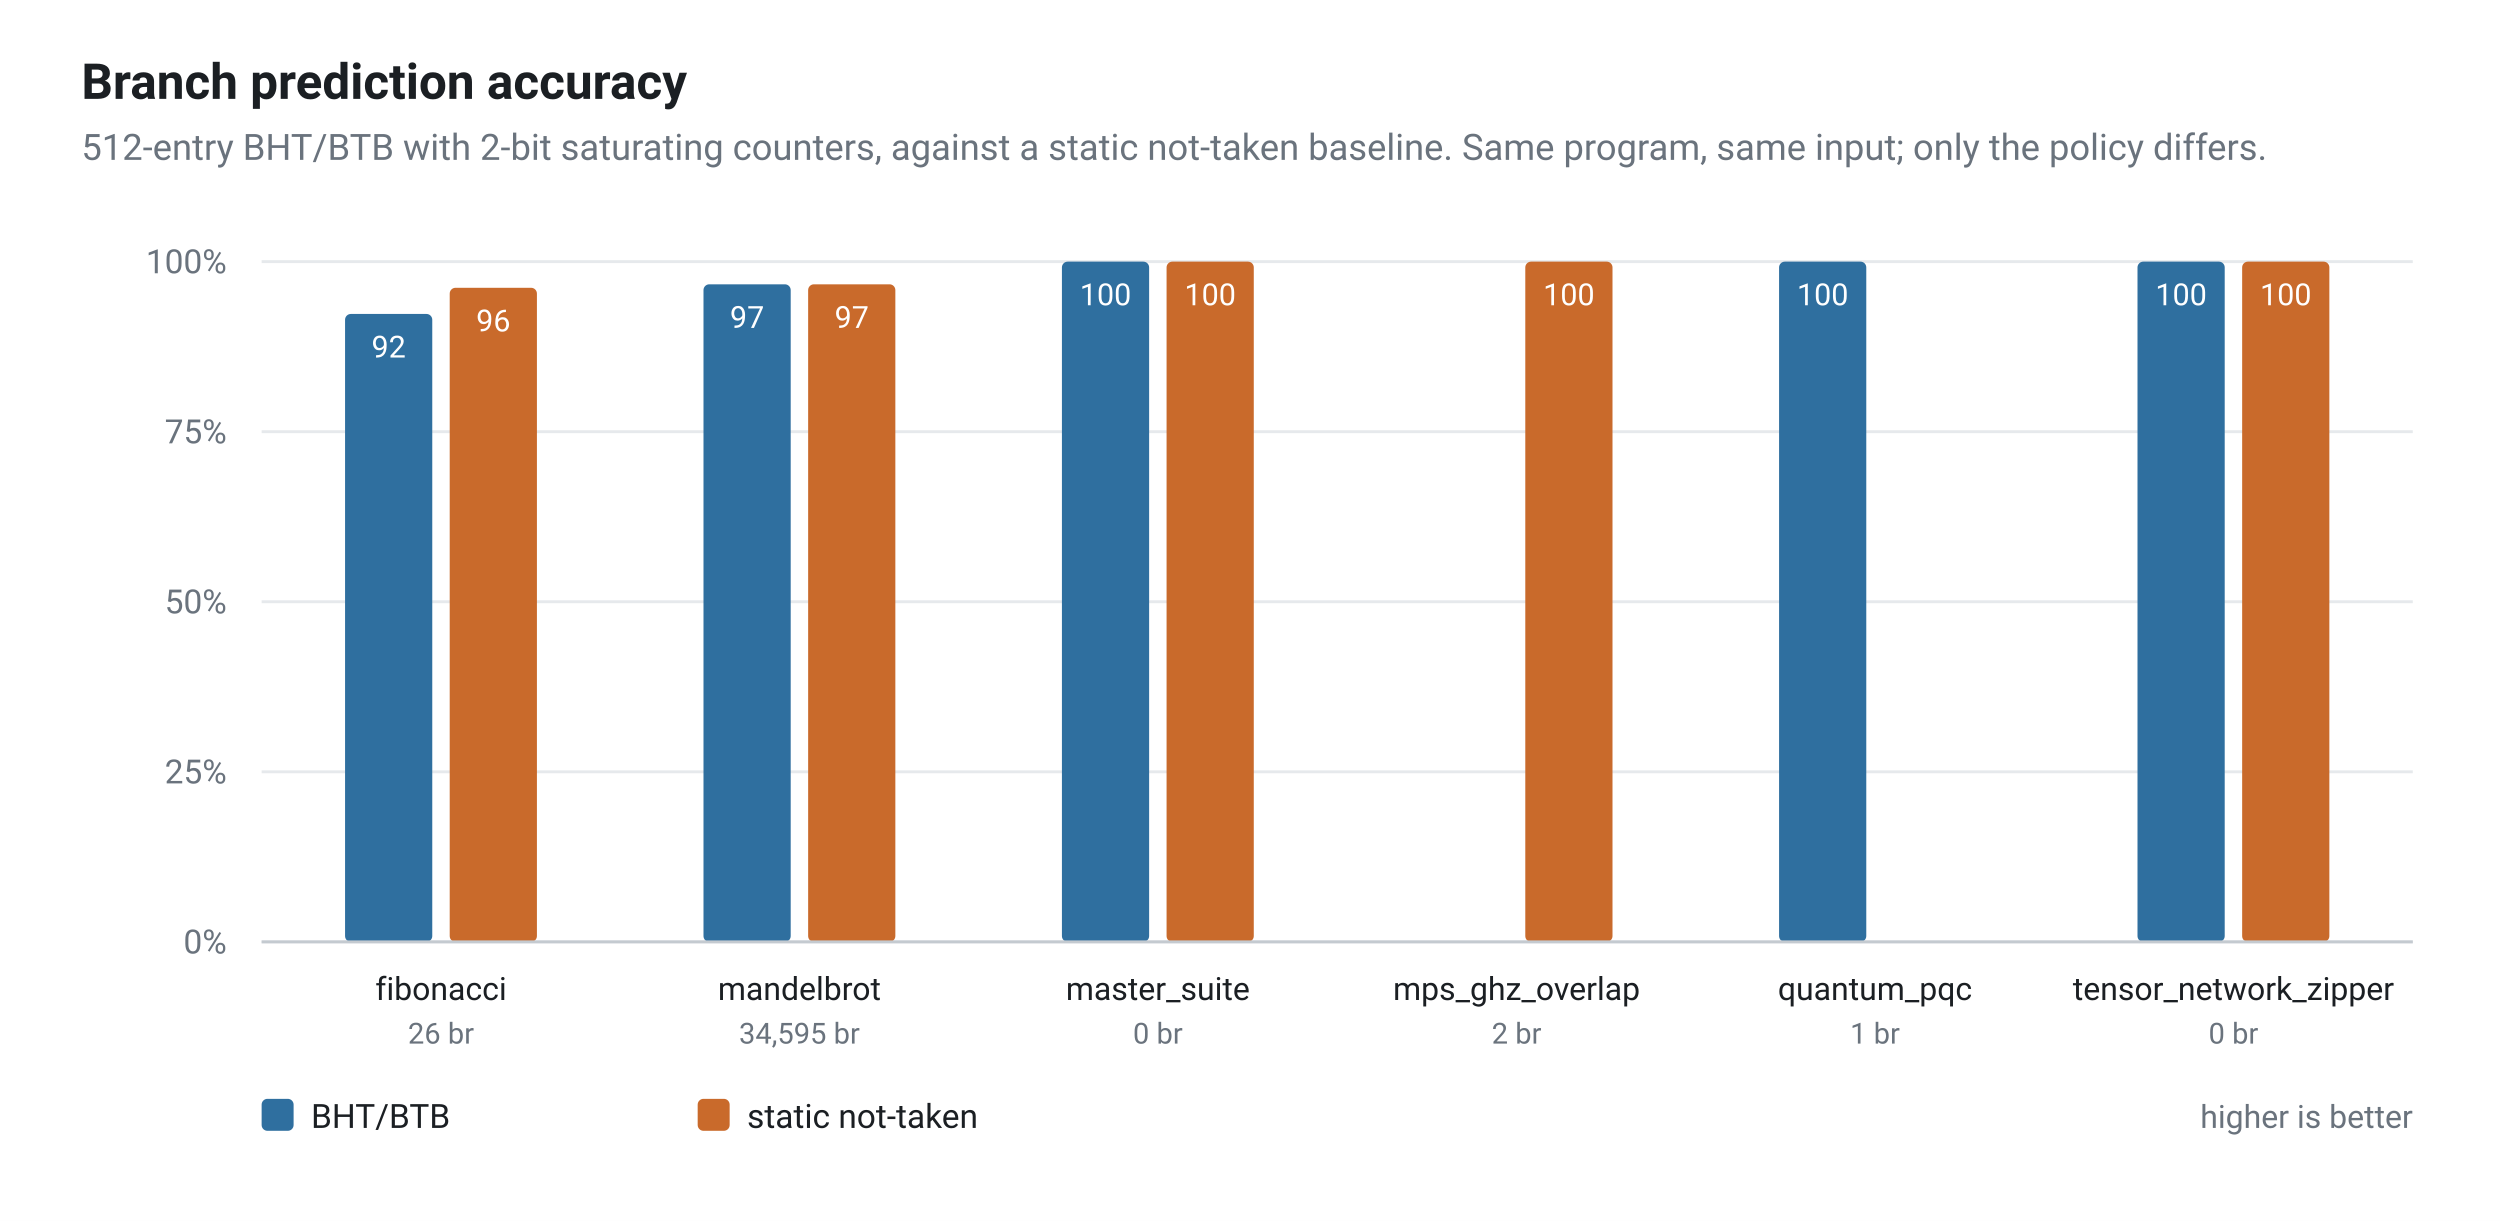
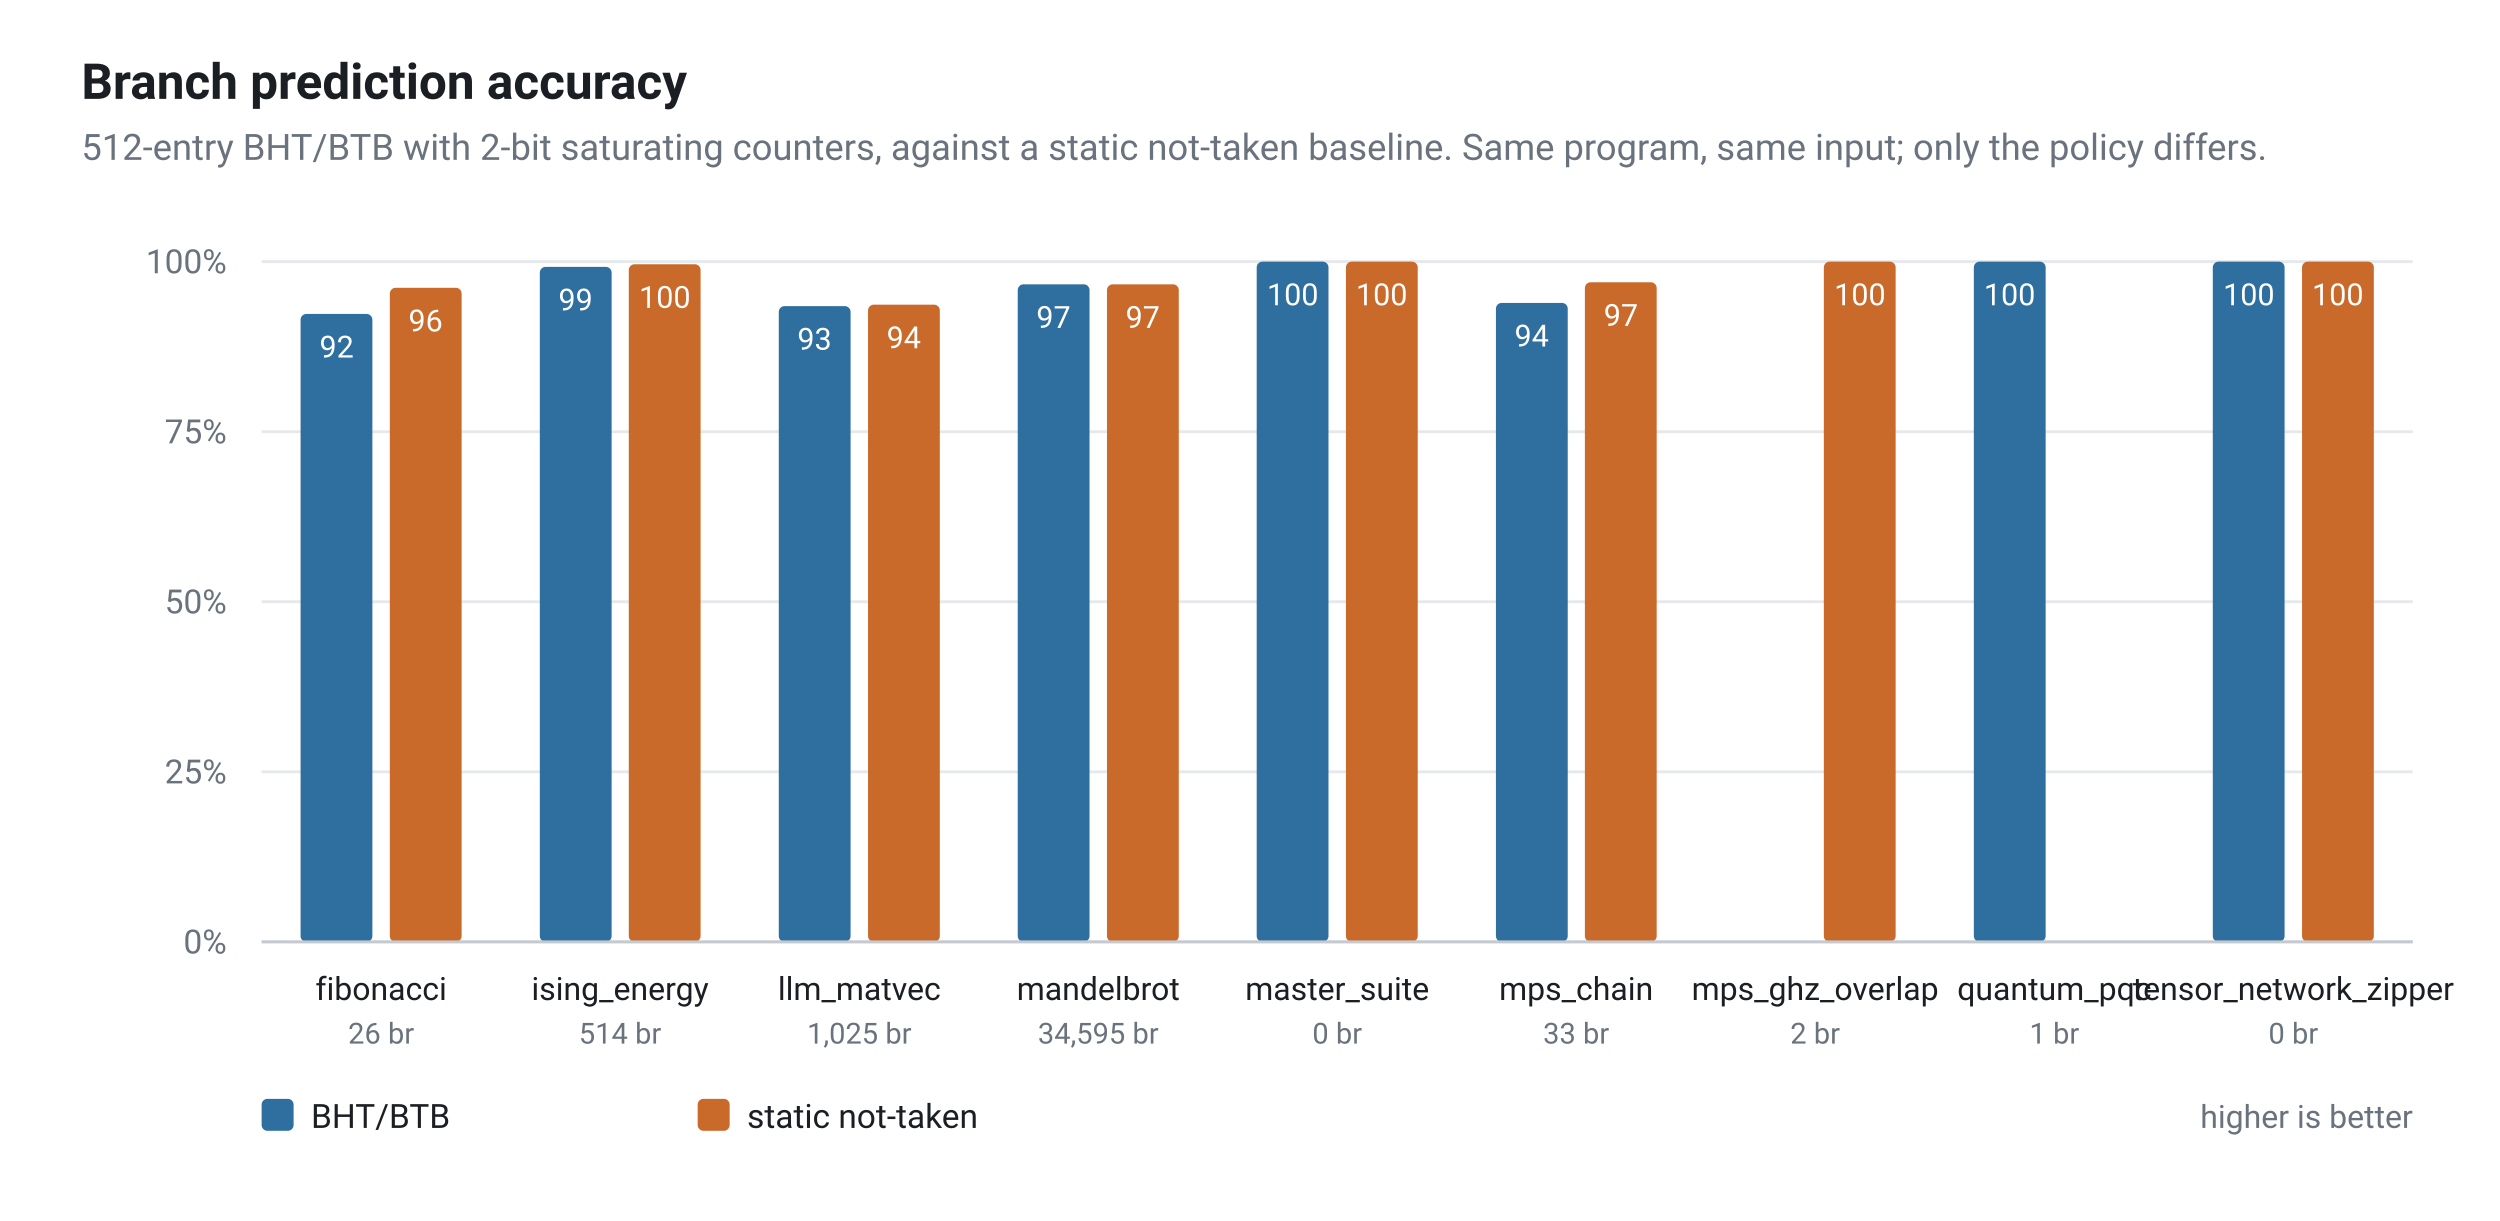
<svg xmlns="http://www.w3.org/2000/svg" width="860" height="420" viewBox="0 0 860 420" font-family="system-ui, -apple-system, 'Segoe UI', Roboto, Helvetica, Arial, sans-serif">
  <rect width="860" height="420" fill="#ffffff" />
  <text x="28" y="34" font-size="17" font-weight="600" fill="#1b1f23">Branch prediction accuracy</text>
  <text x="28" y="55" font-size="12.5" fill="#6a737d">512-entry BHT/BTB with 2-bit saturating counters, against a static not-taken baseline. Same program, same input; only the policy differs.</text>
  <line x1="90" y1="324.0" x2="830" y2="324.0" stroke="#e6e9ec" />
  <text x="78" y="328.0" font-size="11.5" fill="#6a737d" text-anchor="end">0%</text>
  <line x1="90" y1="265.5" x2="830" y2="265.5" stroke="#e6e9ec" />
  <text x="78" y="269.5" font-size="11.5" fill="#6a737d" text-anchor="end">25%</text>
  <line x1="90" y1="207.0" x2="830" y2="207.0" stroke="#e6e9ec" />
  <text x="78" y="211.0" font-size="11.5" fill="#6a737d" text-anchor="end">50%</text>
  <line x1="90" y1="148.5" x2="830" y2="148.5" stroke="#e6e9ec" />
  <text x="78" y="152.5" font-size="11.5" fill="#6a737d" text-anchor="end">75%</text>
  <line x1="90" y1="90.0" x2="830" y2="90.0" stroke="#e6e9ec" />
  <text x="78" y="94.0" font-size="11.5" fill="#6a737d" text-anchor="end">100%</text>
-   <rect x="118.7" y="108.0" width="30.0" height="216.0" fill="#2f6f9f" rx="2" />
-   <text x="133.7" y="123.0" font-size="10.5" fill="#ffffff" text-anchor="middle">92</text>
-   <rect x="154.7" y="99.0" width="30.0" height="225.0" fill="#c96a2b" rx="2" />
-   <text x="169.7" y="114.0" font-size="10.5" fill="#ffffff" text-anchor="middle">96</text>
-   <text x="151.7" y="344.0" font-size="11" fill="#1b1f23" text-anchor="middle">fibonacci</text>
-   <text x="151.7" y="359.0" font-size="10" fill="#6a737d" text-anchor="middle">26 br</text>
-   <rect x="242.0" y="97.8" width="30.0" height="226.2" fill="#2f6f9f" rx="2" />
-   <text x="257.0" y="112.8" font-size="10.5" fill="#ffffff" text-anchor="middle">97</text>
-   <rect x="278.0" y="97.8" width="30.0" height="226.2" fill="#c96a2b" rx="2" />
-   <text x="293.0" y="112.8" font-size="10.5" fill="#ffffff" text-anchor="middle">97</text>
-   <text x="275.0" y="344.0" font-size="11" fill="#1b1f23" text-anchor="middle">mandelbrot</text>
-   <text x="275.0" y="359.0" font-size="10" fill="#6a737d" text-anchor="middle">34,595 br</text>
-   <rect x="365.3" y="90.0" width="30.0" height="234.0" fill="#2f6f9f" rx="2" />
-   <text x="380.3" y="105.0" font-size="10.5" fill="#ffffff" text-anchor="middle">100</text>
-   <rect x="401.3" y="90.0" width="30.0" height="234.0" fill="#c96a2b" rx="2" />
-   <text x="416.3" y="105.0" font-size="10.5" fill="#ffffff" text-anchor="middle">100</text>
-   <text x="398.3" y="344.0" font-size="11" fill="#1b1f23" text-anchor="middle">master_suite</text>
-   <text x="398.3" y="359.0" font-size="10" fill="#6a737d" text-anchor="middle">0 br</text>
-   <rect x="488.7" y="324.0" width="30.0" height="0.0" fill="#2f6f9f" rx="2" />
-   <rect x="524.7" y="90.0" width="30.0" height="234.0" fill="#c96a2b" rx="2" />
-   <text x="539.7" y="105.0" font-size="10.5" fill="#ffffff" text-anchor="middle">100</text>
-   <text x="521.7" y="344.0" font-size="11" fill="#1b1f23" text-anchor="middle">mps_ghz_overlap</text>
-   <text x="521.7" y="359.0" font-size="10" fill="#6a737d" text-anchor="middle">2 br</text>
-   <rect x="612.0" y="90.0" width="30.0" height="234.0" fill="#2f6f9f" rx="2" />
-   <text x="627.0" y="105.0" font-size="10.5" fill="#ffffff" text-anchor="middle">100</text>
-   <rect x="648.0" y="324.0" width="30.0" height="0.0" fill="#c96a2b" rx="2" />
-   <text x="645.0" y="344.0" font-size="11" fill="#1b1f23" text-anchor="middle">quantum_pqc</text>
-   <text x="645.0" y="359.0" font-size="10" fill="#6a737d" text-anchor="middle">1 br</text>
-   <rect x="735.3" y="90.0" width="30.0" height="234.0" fill="#2f6f9f" rx="2" />
-   <text x="750.3" y="105.0" font-size="10.5" fill="#ffffff" text-anchor="middle">100</text>
-   <rect x="771.3" y="90.0" width="30.0" height="234.0" fill="#c96a2b" rx="2" />
-   <text x="786.3" y="105.0" font-size="10.5" fill="#ffffff" text-anchor="middle">100</text>
-   <text x="768.3" y="344.0" font-size="11" fill="#1b1f23" text-anchor="middle">tensor_network_zipper</text>
-   <text x="768.3" y="359.0" font-size="10" fill="#6a737d" text-anchor="middle">0 br</text>
+   <rect x="103.4" y="108.0" width="24.7" height="216.0" fill="#2f6f9f" rx="2" />
+   <text x="115.8" y="123.0" font-size="10.5" fill="#ffffff" text-anchor="middle">92</text>
+   <rect x="134.1" y="99.0" width="24.7" height="225.0" fill="#c96a2b" rx="2" />
+   <text x="146.4" y="114.0" font-size="10.5" fill="#ffffff" text-anchor="middle">96</text>
+   <text x="131.1" y="344.0" font-size="11" fill="#1b1f23" text-anchor="middle">fibonacci</text>
+   <text x="131.1" y="359.0" font-size="10" fill="#6a737d" text-anchor="middle">26 br</text>
+   <rect x="185.7" y="91.8" width="24.7" height="232.2" fill="#2f6f9f" rx="2" />
+   <text x="198.0" y="106.8" font-size="10.5" fill="#ffffff" text-anchor="middle">99</text>
+   <rect x="216.3" y="90.9" width="24.7" height="233.1" fill="#c96a2b" rx="2" />
+   <text x="228.7" y="105.9" font-size="10.5" fill="#ffffff" text-anchor="middle">100</text>
+   <text x="213.3" y="344.0" font-size="11" fill="#1b1f23" text-anchor="middle">ising_energy</text>
+   <text x="213.3" y="359.0" font-size="10" fill="#6a737d" text-anchor="middle">514 br</text>
+   <rect x="267.9" y="105.3" width="24.7" height="218.7" fill="#2f6f9f" rx="2" />
+   <text x="280.2" y="120.3" font-size="10.5" fill="#ffffff" text-anchor="middle">93</text>
+   <rect x="298.6" y="104.8" width="24.7" height="219.2" fill="#c96a2b" rx="2" />
+   <text x="310.9" y="119.8" font-size="10.5" fill="#ffffff" text-anchor="middle">94</text>
+   <text x="295.6" y="344.0" font-size="11" fill="#1b1f23" text-anchor="middle">llm_matvec</text>
+   <text x="295.6" y="359.0" font-size="10" fill="#6a737d" text-anchor="middle">1,025 br</text>
+   <rect x="350.1" y="97.8" width="24.7" height="226.2" fill="#2f6f9f" rx="2" />
+   <text x="362.4" y="112.8" font-size="10.5" fill="#ffffff" text-anchor="middle">97</text>
+   <rect x="380.8" y="97.8" width="24.7" height="226.2" fill="#c96a2b" rx="2" />
+   <text x="393.1" y="112.8" font-size="10.5" fill="#ffffff" text-anchor="middle">97</text>
+   <text x="377.8" y="344.0" font-size="11" fill="#1b1f23" text-anchor="middle">mandelbrot</text>
+   <text x="377.8" y="359.0" font-size="10" fill="#6a737d" text-anchor="middle">34,595 br</text>
+   <rect x="432.3" y="90.0" width="24.7" height="234.0" fill="#2f6f9f" rx="2" />
+   <text x="444.7" y="105.0" font-size="10.5" fill="#ffffff" text-anchor="middle">100</text>
+   <rect x="463.0" y="90.0" width="24.7" height="234.0" fill="#c96a2b" rx="2" />
+   <text x="475.3" y="105.0" font-size="10.5" fill="#ffffff" text-anchor="middle">100</text>
+   <text x="460.0" y="344.0" font-size="11" fill="#1b1f23" text-anchor="middle">master_suite</text>
+   <text x="460.0" y="359.0" font-size="10" fill="#6a737d" text-anchor="middle">0 br</text>
+   <rect x="514.6" y="104.2" width="24.7" height="219.8" fill="#2f6f9f" rx="2" />
+   <text x="526.9" y="119.2" font-size="10.5" fill="#ffffff" text-anchor="middle">94</text>
+   <rect x="545.2" y="97.1" width="24.7" height="226.9" fill="#c96a2b" rx="2" />
+   <text x="557.6" y="112.1" font-size="10.5" fill="#ffffff" text-anchor="middle">97</text>
+   <text x="542.2" y="344.0" font-size="11" fill="#1b1f23" text-anchor="middle">mps_chain</text>
+   <text x="542.2" y="359.0" font-size="10" fill="#6a737d" text-anchor="middle">33 br</text>
+   <rect x="596.8" y="324.0" width="24.7" height="0.0" fill="#2f6f9f" rx="2" />
+   <rect x="627.4" y="90.0" width="24.7" height="234.0" fill="#c96a2b" rx="2" />
+   <text x="639.8" y="105.0" font-size="10.5" fill="#ffffff" text-anchor="middle">100</text>
+   <text x="624.4" y="344.0" font-size="11" fill="#1b1f23" text-anchor="middle">mps_ghz_overlap</text>
+   <text x="624.4" y="359.0" font-size="10" fill="#6a737d" text-anchor="middle">2 br</text>
+   <rect x="679.0" y="90.0" width="24.7" height="234.0" fill="#2f6f9f" rx="2" />
+   <text x="691.3" y="105.0" font-size="10.5" fill="#ffffff" text-anchor="middle">100</text>
+   <rect x="709.7" y="324.0" width="24.7" height="0.0" fill="#c96a2b" rx="2" />
+   <text x="706.7" y="344.0" font-size="11" fill="#1b1f23" text-anchor="middle">quantum_pqc</text>
+   <text x="706.7" y="359.0" font-size="10" fill="#6a737d" text-anchor="middle">1 br</text>
+   <rect x="761.2" y="90.0" width="24.7" height="234.0" fill="#2f6f9f" rx="2" />
+   <text x="773.6" y="105.0" font-size="10.5" fill="#ffffff" text-anchor="middle">100</text>
+   <rect x="791.9" y="90.0" width="24.7" height="234.0" fill="#c96a2b" rx="2" />
+   <text x="804.2" y="105.0" font-size="10.5" fill="#ffffff" text-anchor="middle">100</text>
+   <text x="788.9" y="344.0" font-size="11" fill="#1b1f23" text-anchor="middle">tensor_network_zipper</text>
+   <text x="788.9" y="359.0" font-size="10" fill="#6a737d" text-anchor="middle">0 br</text>
  <line x1="90" y1="324" x2="830" y2="324" stroke="#c4cad0" />
  <rect x="90" y="378" width="11" height="11" fill="#2f6f9f" rx="2" />
  <text x="107" y="388" font-size="11.5" fill="#1b1f23">BHT/BTB</text>
  <rect x="240" y="378" width="11" height="11" fill="#c96a2b" rx="2" />
  <text x="257" y="388" font-size="11.5" fill="#1b1f23">static not-taken</text>
  <text x="830" y="388" font-size="11" fill="#6a737d" text-anchor="end">higher is better</text>
</svg>
